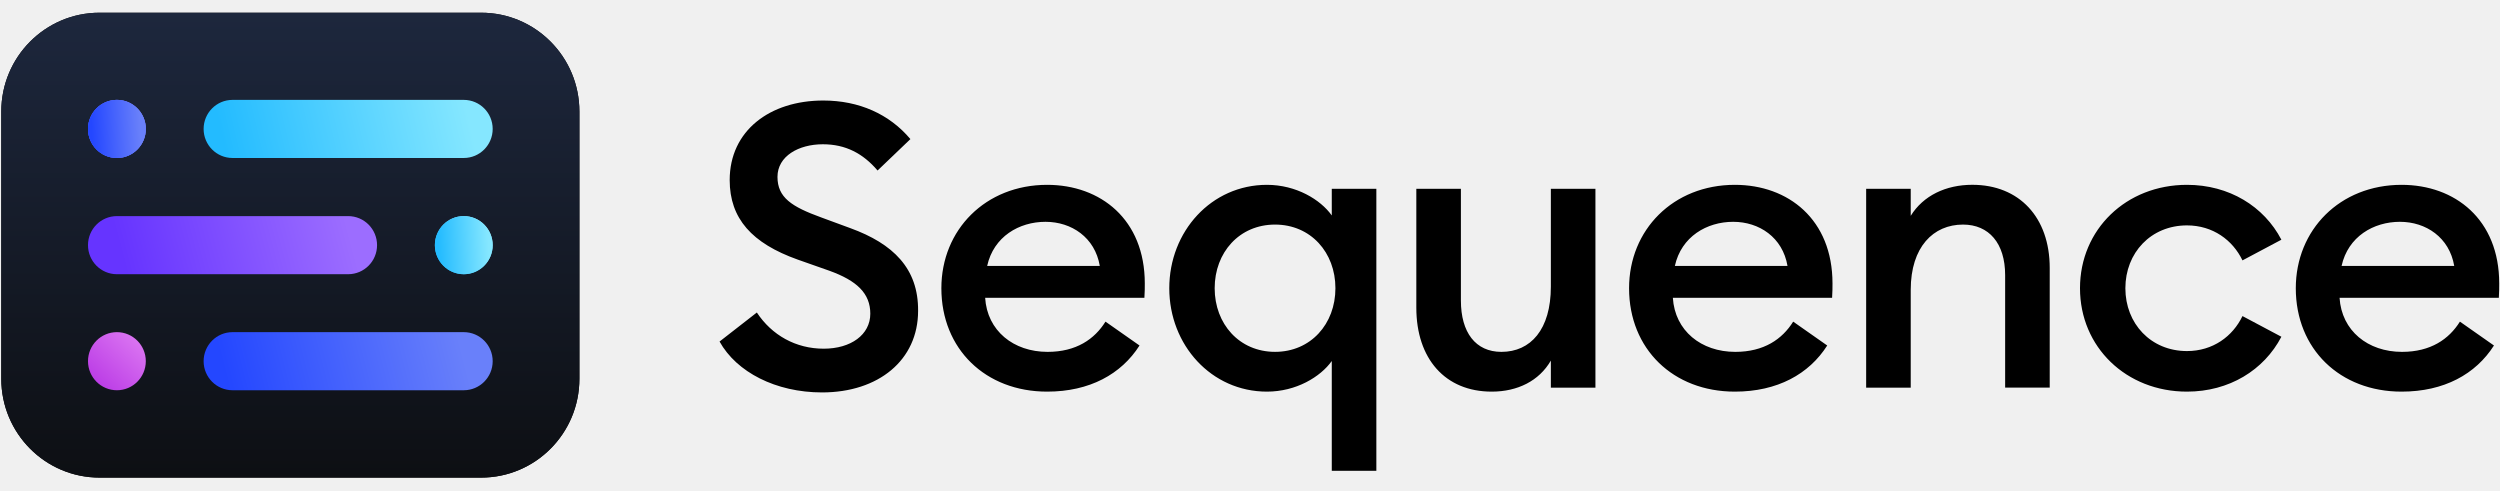
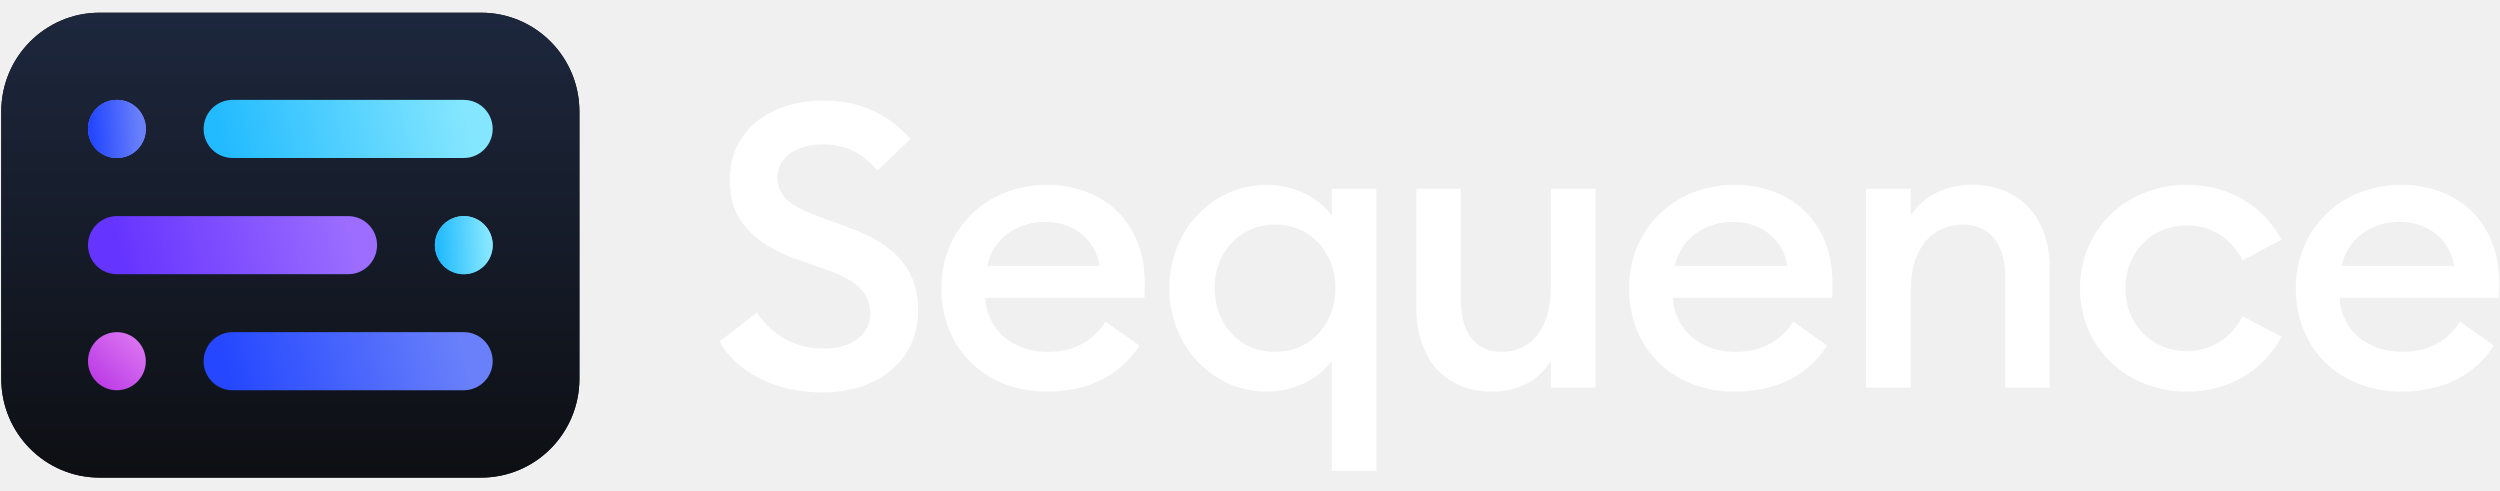
<svg xmlns="http://www.w3.org/2000/svg" width="163" height="32" viewBox="0 0 1051 197" fill="black">
-   <path d="M345.593 160.311C369.275 160.311 385.967 146.767 385.967 126.035C386.134 108.148 375.408 97.778 357.518 91.26L345.252 86.745C332.819 82.231 326.853 78.386 326.853 69.693C326.853 60.999 335.711 55.985 345.935 55.985C355.476 55.985 362.801 59.829 368.934 67.018L382.733 53.81C373.875 43.276 361.1 37.592 346.109 37.592C323.619 37.592 306.761 50.301 306.761 71.034C306.761 87.252 316.127 97.614 335.377 104.475L348.667 109.154C360.25 113.333 365.875 118.682 365.875 127.212C365.875 136.07 357.7 141.925 346.284 141.925C334.527 141.925 324.477 136.241 318.177 126.713L302.503 138.915C309.645 151.781 326.17 160.311 345.593 160.311ZM440.215 159.976C458.106 159.976 471.389 152.615 479.055 140.584L464.747 130.549C460.147 137.91 452.481 143.259 440.39 143.259C426.082 143.259 415.007 134.401 414.157 120.522H481.105C481.272 117.848 481.272 116.343 481.272 114.503C481.272 87.587 462.705 73.037 440.215 73.037C414.324 73.037 395.751 91.93 395.751 116.507C395.751 142.081 414.317 159.976 440.215 159.976ZM415 107.142C417.725 94.768 428.458 88.585 439.532 88.585C450.432 88.585 460.314 95.104 462.356 107.142H415ZM578.618 193.246V74.706H559.878V85.911C555.111 79.221 544.887 73.037 532.621 73.037C509.28 73.037 491.564 92.6 491.564 116.507C491.564 140.413 509.28 159.976 532.621 159.976C544.887 159.976 555.111 153.792 559.878 147.103V193.246H578.618ZM536.029 143.251C521.038 143.251 510.646 131.548 510.646 116.499C510.646 101.451 521.038 89.747 536.029 89.747C551.02 89.747 561.411 101.451 561.411 116.499C561.411 131.548 551.02 143.251 536.029 143.251ZM627.106 159.976C638.005 159.976 647.038 155.461 651.979 146.931V158.299H670.72V74.706H651.979V115.836C651.979 133.894 643.463 143.259 631.197 143.259C620.297 143.259 614.164 135.064 614.164 121.692V74.706H595.423V124.701C595.423 146.097 607.515 159.976 627.106 159.976ZM729.325 159.976C747.216 159.976 760.499 152.615 768.165 140.584L753.858 130.549C749.258 137.91 741.592 143.259 729.5 143.259C715.192 143.259 704.118 134.401 703.268 120.522H770.215C770.382 117.848 770.382 116.343 770.382 114.503C770.382 87.587 751.816 73.037 729.325 73.037C703.435 73.037 684.861 91.93 684.861 116.507C684.861 142.081 703.427 159.976 729.325 159.976ZM704.11 107.142C706.835 94.768 717.568 88.585 728.642 88.585C739.542 88.585 749.425 95.104 751.467 107.142H704.11ZM784.53 158.299H803.271V117.17C803.271 99.112 812.812 89.747 825.245 89.747C836.145 89.747 842.961 97.607 842.961 110.979V158.292H861.702V107.969C861.702 86.737 848.927 73.023 829.162 73.023C818.087 73.023 808.546 77.537 803.271 86.067V74.706H784.53V158.299V158.299ZM919.404 159.976C937.12 159.976 951.769 150.947 959.094 136.904L942.737 128.21C938.646 136.74 930.304 142.923 919.396 142.923C904.238 142.923 893.506 131.384 893.506 116.507C893.506 101.63 904.238 90.09 919.396 90.09C930.296 90.09 938.646 96.273 942.737 104.803L959.094 96.109C951.769 82.067 937.12 73.037 919.404 73.037C893.855 73.037 874.431 91.766 874.431 116.507C874.431 141.247 893.855 159.976 919.404 159.976ZM1009.62 159.976C1027.51 159.976 1040.79 152.615 1048.46 140.584L1034.15 130.549C1029.55 137.91 1021.88 143.259 1009.79 143.259C995.475 143.259 984.408 134.401 983.55 120.522H1050.51C1050.67 117.848 1050.67 116.343 1050.67 114.503C1050.67 87.587 1032.11 73.037 1009.62 73.037C983.717 73.037 965.151 91.93 965.151 116.507C965.151 142.081 983.717 159.976 1009.62 159.976ZM984.4 107.142C987.125 94.768 997.858 88.585 1008.93 88.585C1019.83 88.585 1029.72 95.104 1031.76 107.142H984.4Z" fill="black" />
+   <path d="M345.593 160.311C369.275 160.311 385.967 146.767 385.967 126.035C386.134 108.148 375.408 97.778 357.518 91.26L345.252 86.745C332.819 82.231 326.853 78.386 326.853 69.693C326.853 60.999 335.711 55.985 345.935 55.985C355.476 55.985 362.801 59.829 368.934 67.018L382.733 53.81C373.875 43.276 361.1 37.592 346.109 37.592C323.619 37.592 306.761 50.301 306.761 71.034C306.761 87.252 316.127 97.614 335.377 104.475L348.667 109.154C360.25 113.333 365.875 118.682 365.875 127.212C365.875 136.07 357.7 141.925 346.284 141.925C334.527 141.925 324.477 136.241 318.177 126.713L302.503 138.915C309.645 151.781 326.17 160.311 345.593 160.311ZM440.215 159.976C458.106 159.976 471.389 152.615 479.055 140.584L464.747 130.549C460.147 137.91 452.481 143.259 440.39 143.259C426.082 143.259 415.007 134.401 414.157 120.522H481.105C481.272 117.848 481.272 116.343 481.272 114.503C481.272 87.587 462.705 73.037 440.215 73.037C414.324 73.037 395.751 91.93 395.751 116.507C395.751 142.081 414.317 159.976 440.215 159.976ZM415 107.142C417.725 94.768 428.458 88.585 439.532 88.585C450.432 88.585 460.314 95.104 462.356 107.142H415ZM578.618 193.246V74.706H559.878V85.911C555.111 79.221 544.887 73.037 532.621 73.037C509.28 73.037 491.564 92.6 491.564 116.507C491.564 140.413 509.28 159.976 532.621 159.976C544.887 159.976 555.111 153.792 559.878 147.103V193.246H578.618ZM536.029 143.251C521.038 143.251 510.646 131.548 510.646 116.499C510.646 101.451 521.038 89.747 536.029 89.747C551.02 89.747 561.411 101.451 561.411 116.499C561.411 131.548 551.02 143.251 536.029 143.251ZM627.106 159.976C638.005 159.976 647.038 155.461 651.979 146.931V158.299H670.72V74.706H651.979V115.836C651.979 133.894 643.463 143.259 631.197 143.259C620.297 143.259 614.164 135.064 614.164 121.692V74.706H595.423V124.701C595.423 146.097 607.515 159.976 627.106 159.976ZM729.325 159.976C747.216 159.976 760.499 152.615 768.165 140.584L753.858 130.549C749.258 137.91 741.592 143.259 729.5 143.259C715.192 143.259 704.118 134.401 703.268 120.522H770.215C770.382 117.848 770.382 116.343 770.382 114.503C770.382 87.587 751.816 73.037 729.325 73.037C703.435 73.037 684.861 91.93 684.861 116.507C684.861 142.081 703.427 159.976 729.325 159.976ZM704.11 107.142C706.835 94.768 717.568 88.585 728.642 88.585C739.542 88.585 749.425 95.104 751.467 107.142H704.11ZM784.53 158.299H803.271V117.17C803.271 99.112 812.812 89.747 825.245 89.747C836.145 89.747 842.961 97.607 842.961 110.979V158.292H861.702V107.969C861.702 86.737 848.927 73.023 829.162 73.023C818.087 73.023 808.546 77.537 803.271 86.067V74.706H784.53V158.299V158.299ZM919.404 159.976C937.12 159.976 951.769 150.947 959.094 136.904L942.737 128.21C938.646 136.74 930.304 142.923 919.396 142.923C904.238 142.923 893.506 131.384 893.506 116.507C893.506 101.63 904.238 90.09 919.396 90.09C930.296 90.09 938.646 96.273 942.737 104.803L959.094 96.109C951.769 82.067 937.12 73.037 919.404 73.037C893.855 73.037 874.431 91.766 874.431 116.507C874.431 141.247 893.855 159.976 919.404 159.976ZM1009.62 159.976C1027.51 159.976 1040.79 152.615 1048.46 140.584L1034.15 130.549C1029.55 137.91 1021.88 143.259 1009.79 143.259C995.475 143.259 984.408 134.401 983.55 120.522H1050.51C1050.67 117.848 1050.67 116.343 1050.67 114.503C1050.67 87.587 1032.11 73.037 1009.62 73.037C983.717 73.037 965.151 91.93 965.151 116.507C965.151 142.081 983.717 159.976 1009.62 159.976ZM984.4 107.142C987.125 94.768 997.858 88.585 1008.93 88.585C1019.83 88.585 1029.72 95.104 1031.76 107.142H984.4Z" fill="white" />
  <g clip-path="url(#clip0_101_9)">
    <path d="M0.534 42.209L0.534 154.588C0.534 177.525 19.033 196.119 41.852 196.119H202.264C225.083 196.119 243.582 177.525 243.582 154.588V42.209C243.582 19.272 225.083 0.678 202.264 0.678H41.852C19.033 0.678 0.534 19.272 0.534 42.209Z" fill="#111111" />
    <path d="M0.534 42.209L0.534 154.588C0.534 177.525 19.033 196.119 41.852 196.119H202.264C225.083 196.119 243.582 177.525 243.582 154.588V42.209C243.582 19.272 225.083 0.678 202.264 0.678H41.852C19.033 0.678 0.534 19.272 0.534 42.209Z" fill="url(#paint0_linear_101_9)" />
    <path d="M61.296 49.538C61.296 42.792 55.855 37.323 49.144 37.323C42.432 37.323 36.992 42.792 36.992 49.538C36.992 56.284 42.432 61.753 49.144 61.753C55.855 61.753 61.296 56.284 61.296 49.538Z" fill="url(#paint1_linear_101_9)" />
    <path d="M61.296 49.538C61.296 42.792 55.855 37.323 49.144 37.323C42.432 37.323 36.992 42.792 36.992 49.538C36.992 56.284 42.432 61.753 49.144 61.753C55.855 61.753 61.296 56.284 61.296 49.538Z" fill="url(#paint2_linear_101_9)" />
    <path d="M61.296 49.538C61.296 42.792 55.855 37.323 49.144 37.323C42.432 37.323 36.992 42.792 36.992 49.538C36.992 56.284 42.432 61.753 49.144 61.753C55.855 61.753 61.296 56.284 61.296 49.538Z" fill="url(#paint3_linear_101_9)" />
    <path d="M61.296 147.181C61.296 140.435 55.855 134.966 49.144 134.966C42.432 134.966 36.992 140.435 36.992 147.181C36.992 153.927 42.432 159.396 49.144 159.396C55.855 159.396 61.296 153.927 61.296 147.181Z" fill="url(#paint4_linear_101_9)" />
    <path d="M207.125 98.399C207.125 91.653 201.684 86.184 194.972 86.184C188.261 86.184 182.82 91.653 182.82 98.399C182.82 105.145 188.261 110.614 194.972 110.614C201.684 110.614 207.125 105.145 207.125 98.399Z" fill="url(#paint5_linear_101_9)" />
    <path d="M207.125 98.399C207.125 91.653 201.684 86.184 194.972 86.184C188.261 86.184 182.82 91.653 182.82 98.399C182.82 105.145 188.261 110.614 194.972 110.614C201.684 110.614 207.125 105.145 207.125 98.399Z" fill="url(#paint6_linear_101_9)" />
    <path d="M194.973 37.323H97.754C91.042 37.323 85.601 42.792 85.601 49.538C85.601 56.284 91.042 61.753 97.754 61.753H194.973C201.684 61.753 207.125 56.284 207.125 49.538C207.125 42.792 201.684 37.323 194.973 37.323Z" fill="url(#paint7_linear_101_9)" />
    <path d="M194.973 134.966H97.754C91.042 134.966 85.601 140.435 85.601 147.181C85.601 153.927 91.042 159.396 97.754 159.396H194.973C201.684 159.396 207.125 153.927 207.125 147.181C207.125 140.435 201.684 134.966 194.973 134.966Z" fill="url(#paint8_linear_101_9)" />
    <path d="M146.363 86.184H49.144C42.432 86.184 36.992 91.653 36.992 98.399C36.992 105.145 42.432 110.614 49.144 110.614H146.363C153.075 110.614 158.515 105.145 158.515 98.399C158.515 91.653 153.075 86.184 146.363 86.184Z" fill="url(#paint9_linear_101_9)" />
  </g>
  <defs>
    <linearGradient id="paint0_linear_101_9" x1="122.058" y1="0.678" x2="122.058" y2="196.322" gradientUnits="userSpaceOnUse">
      <stop stop-color="#1D273D" />
      <stop offset="1" stop-color="#0D0F13" />
    </linearGradient>
    <linearGradient id="paint1_linear_101_9" x1="40.735" y1="61.586" x2="57.358" y2="39.476" gradientUnits="userSpaceOnUse">
      <stop stop-color="#4462FE" />
      <stop offset="1" stop-color="#7D69FA" />
    </linearGradient>
    <linearGradient id="paint2_linear_101_9" x1="39.127" y1="61.765" x2="59.54" y2="60.724" gradientUnits="userSpaceOnUse">
      <stop stop-color="#3757FD" />
      <stop offset="1" stop-color="#6980FA" />
    </linearGradient>
    <linearGradient id="paint3_linear_101_9" x1="39.127" y1="61.765" x2="59.54" y2="60.724" gradientUnits="userSpaceOnUse">
      <stop stop-color="#2447FF" />
      <stop offset="1" stop-color="#6980FA" />
    </linearGradient>
    <linearGradient id="paint4_linear_101_9" x1="40.429" y1="155.409" x2="56.734" y2="138.222" gradientUnits="userSpaceOnUse">
      <stop stop-color="#BC3EE6" />
      <stop offset="1" stop-color="#D972F1" />
    </linearGradient>
    <linearGradient id="paint5_linear_101_9" x1="187.73" y1="106.498" x2="202.805" y2="90.538" gradientUnits="userSpaceOnUse">
      <stop stop-color="#29BDFF" />
      <stop offset="1" stop-color="#96E7FB" />
    </linearGradient>
    <linearGradient id="paint6_linear_101_9" x1="184.772" y1="110.446" x2="205.878" y2="109.439" gradientUnits="userSpaceOnUse">
      <stop stop-color="#23BBFF" />
      <stop offset="1" stop-color="#85E7FF" />
    </linearGradient>
    <linearGradient id="paint7_linear_101_9" x1="95.36" y1="61.586" x2="195.428" y2="37.701" gradientUnits="userSpaceOnUse">
      <stop stop-color="#23BBFF" />
      <stop offset="1" stop-color="#85E7FF" />
    </linearGradient>
    <linearGradient id="paint8_linear_101_9" x1="96.28" y1="159.408" x2="192.362" y2="134.91" gradientUnits="userSpaceOnUse">
      <stop stop-color="#2447FF" />
      <stop offset="1" stop-color="#6980FA" />
    </linearGradient>
    <linearGradient id="paint9_linear_101_9" x1="53.318" y1="110.805" x2="145.104" y2="86.306" gradientUnits="userSpaceOnUse">
      <stop stop-color="#6634FF" />
      <stop offset="1" stop-color="#9C6DFF" />
    </linearGradient>
    <clipPath id="clip0_101_9">
      <rect width="243.048" height="195.442" fill="black" transform="translate(0.534424 0.677734)" />
    </clipPath>
  </defs>
</svg>
